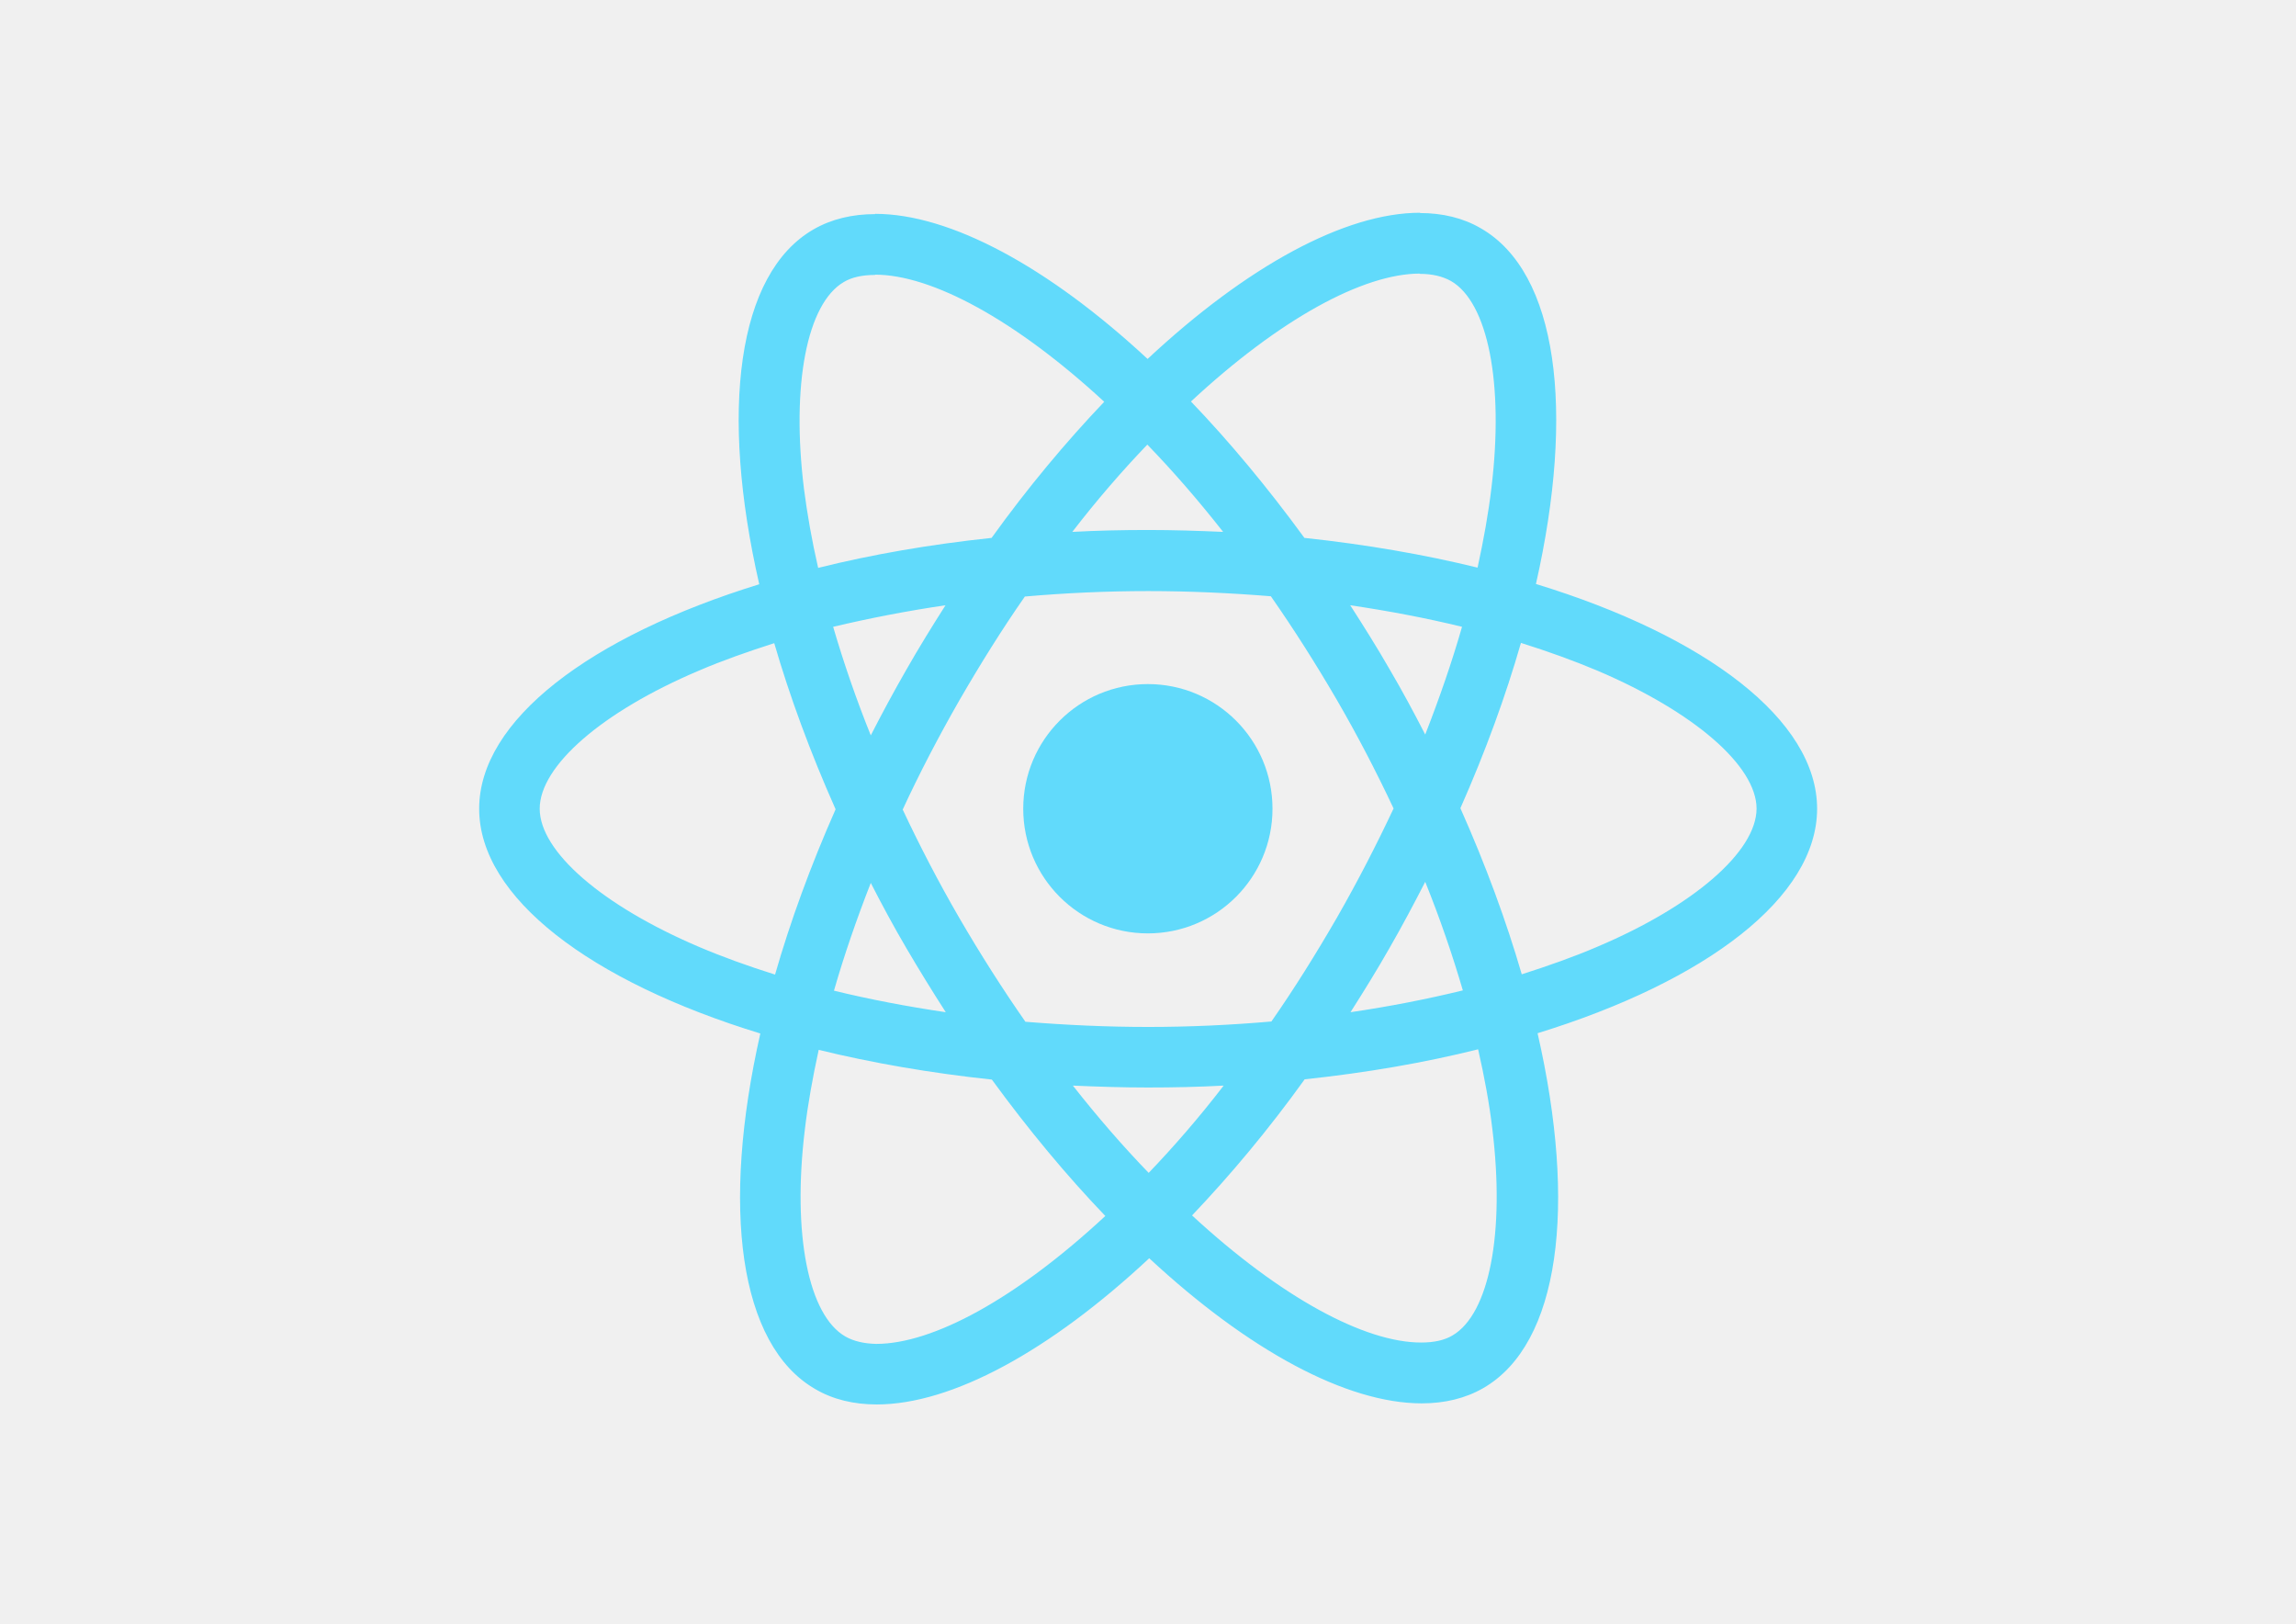
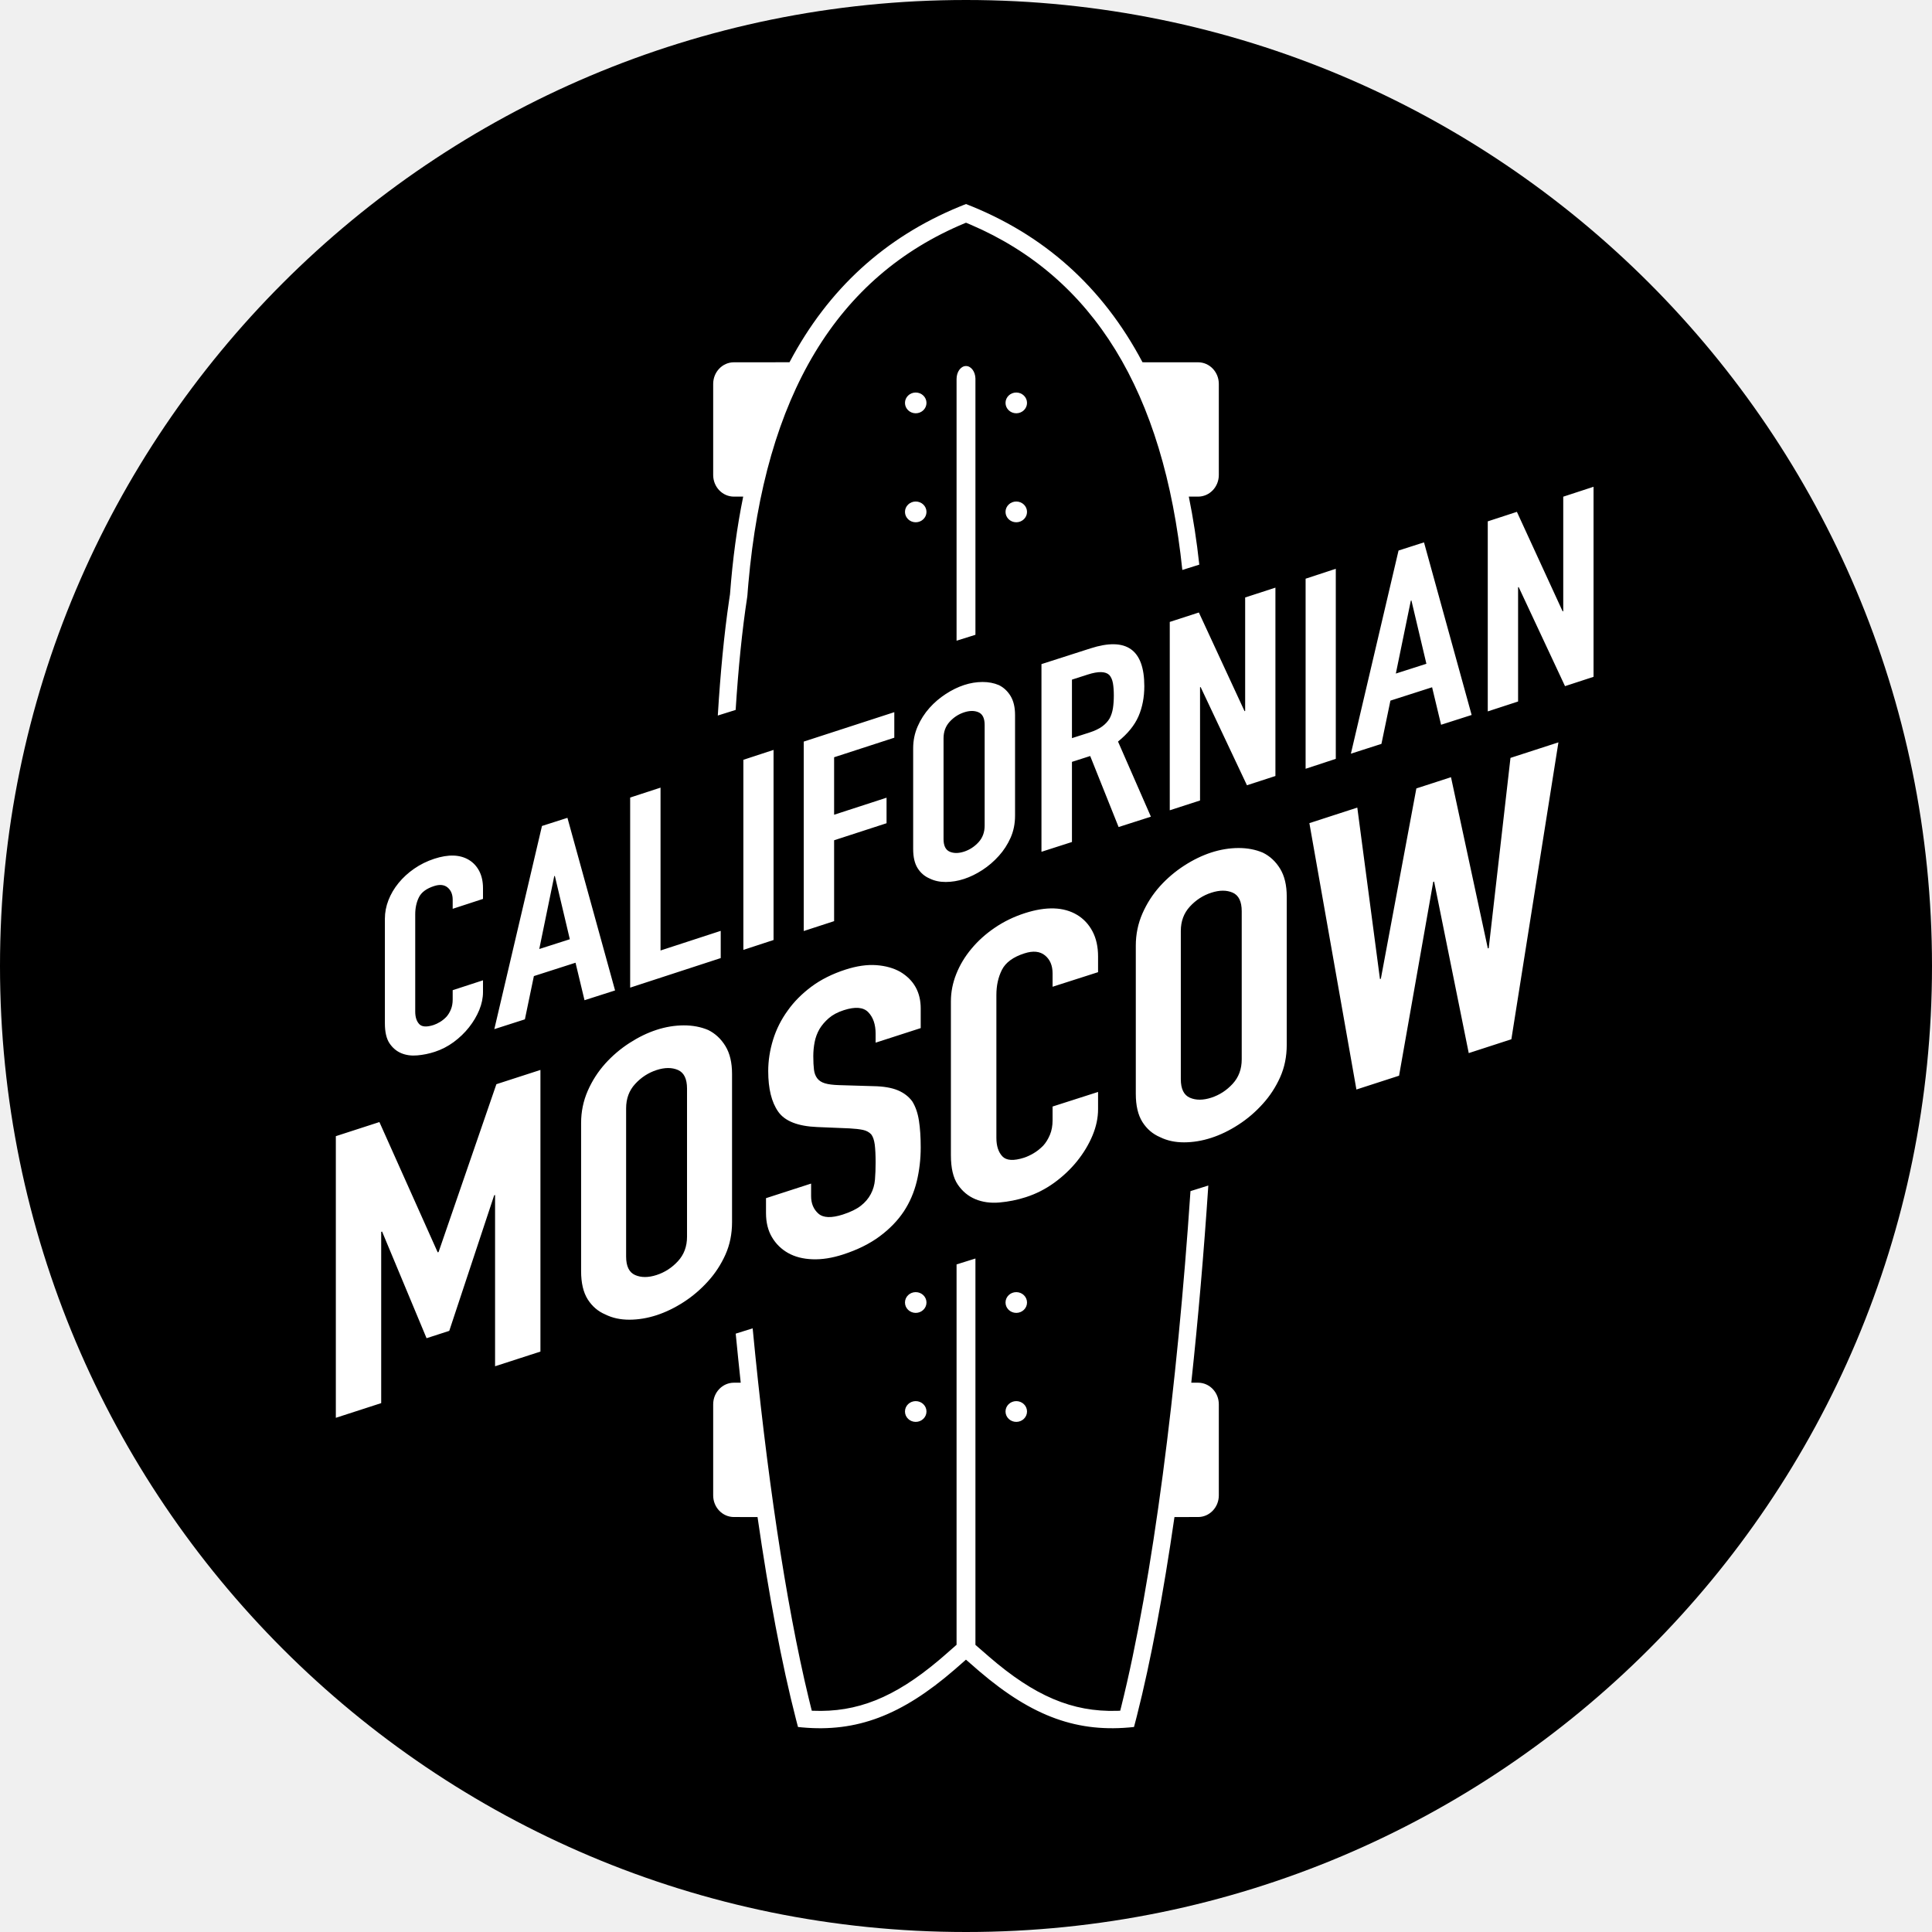
- <svg xmlns="http://www.w3.org/2000/svg" viewBox="0 0 841.9 595.3">
-   <g fill="#61DAFB">
-     <path d="M666.3 296.5c0-32.5-40.7-63.3-103.1-82.4 14.4-63.6 8-114.2-20.2-130.4-6.5-3.8-14.1-5.6-22.4-5.6v22.3c4.6 0 8.3.9 11.4 2.6 13.6 7.8 19.5 37.5 14.9 75.7-1.1 9.4-2.9 19.3-5.1 29.4-19.6-4.8-41-8.5-63.5-10.9-13.5-18.5-27.5-35.3-41.6-50 32.6-30.3 63.2-46.9 84-46.9V78c-27.5 0-63.5 19.6-99.9 53.6-36.4-33.8-72.4-53.2-99.9-53.2v22.3c20.7 0 51.4 16.5 84 46.6-14 14.7-28 31.4-41.3 49.9-22.6 2.4-44 6.1-63.6 11-2.3-10-4-19.7-5.2-29-4.7-38.2 1.1-67.9 14.6-75.8 3-1.8 6.9-2.6 11.5-2.6V78.5c-8.4 0-16 1.8-22.6 5.6-28.1 16.2-34.4 66.7-19.9 130.1-62.2 19.2-102.7 49.9-102.7 82.3 0 32.5 40.7 63.3 103.1 82.4-14.4 63.6-8 114.2 20.2 130.4 6.5 3.8 14.1 5.6 22.5 5.6 27.5 0 63.5-19.6 99.9-53.6 36.4 33.8 72.4 53.2 99.9 53.2 8.4 0 16-1.8 22.6-5.6 28.1-16.2 34.4-66.7 19.9-130.1 62-19.1 102.5-49.9 102.5-82.3zm-130.2-66.7c-3.7 12.9-8.3 26.2-13.5 39.5-4.1-8-8.4-16-13.1-24-4.6-8-9.5-15.8-14.4-23.4 14.2 2.1 27.9 4.7 41 7.9zm-45.8 106.5c-7.8 13.5-15.8 26.3-24.1 38.2-14.9 1.3-30 2-45.2 2-15.1 0-30.2-.7-45-1.9-8.3-11.9-16.4-24.6-24.2-38-7.6-13.1-14.5-26.4-20.8-39.8 6.2-13.4 13.2-26.8 20.7-39.9 7.8-13.5 15.8-26.3 24.1-38.2 14.9-1.3 30-2 45.2-2 15.1 0 30.2.7 45 1.9 8.3 11.9 16.4 24.6 24.2 38 7.6 13.1 14.5 26.4 20.8 39.8-6.3 13.4-13.2 26.8-20.7 39.9zm32.3-13c5.4 13.4 10 26.8 13.8 39.8-13.1 3.2-26.9 5.9-41.2 8 4.9-7.7 9.8-15.6 14.4-23.7 4.6-8 8.9-16.1 13-24.1zM421.2 430c-9.3-9.6-18.6-20.3-27.8-32 9 .4 18.2.7 27.5.7 9.4 0 18.7-.2 27.8-.7-9 11.7-18.3 22.4-27.5 32zm-74.4-58.9c-14.2-2.1-27.9-4.7-41-7.9 3.7-12.9 8.3-26.2 13.5-39.5 4.1 8 8.4 16 13.1 24 4.7 8 9.5 15.8 14.4 23.4zM420.7 163c9.3 9.6 18.6 20.3 27.8 32-9-.4-18.2-.7-27.5-.7-9.4 0-18.7.2-27.8.7 9-11.7 18.3-22.4 27.5-32zm-74 58.9c-4.9 7.7-9.8 15.6-14.4 23.7-4.6 8-8.9 16-13 24-5.4-13.4-10-26.8-13.8-39.8 13.1-3.1 26.9-5.8 41.2-7.9zm-90.5 125.2c-35.4-15.1-58.3-34.9-58.3-50.6 0-15.7 22.9-35.6 58.3-50.6 8.6-3.7 18-7 27.7-10.1 5.7 19.6 13.2 40 22.5 60.9-9.2 20.8-16.6 41.1-22.2 60.6-9.9-3.1-19.3-6.5-28-10.2zM310 490c-13.6-7.8-19.5-37.5-14.9-75.7 1.1-9.4 2.9-19.3 5.1-29.4 19.6 4.8 41 8.5 63.5 10.9 13.5 18.5 27.5 35.3 41.6 50-32.6 30.3-63.2 46.9-84 46.9-4.5-.1-8.3-1-11.3-2.7zm237.2-76.2c4.7 38.2-1.1 67.9-14.6 75.8-3 1.8-6.9 2.6-11.5 2.6-20.7 0-51.4-16.5-84-46.6 14-14.7 28-31.4 41.3-49.9 22.6-2.4 44-6.1 63.6-11 2.3 10.1 4.1 19.8 5.2 29.1zm38.5-66.7c-8.6 3.7-18 7-27.7 10.1-5.7-19.6-13.2-40-22.5-60.9 9.2-20.8 16.6-41.1 22.2-60.6 9.9 3.1 19.3 6.5 28.1 10.2 35.4 15.1 58.3 34.9 58.3 50.6-.1 15.7-23 35.6-58.4 50.6zM320.8 78.4z" />
-     <circle cx="420.9" cy="296.5" r="45.7" />
-     <path d="M520.5 78.1z" />
+ <svg xmlns="http://www.w3.org/2000/svg" width="512px" height="512px" viewBox="0 0 512 512" version="1.1">
+   <g stroke="none" stroke-width="1" fill="none" fill-rule="evenodd">
+     <circle id="Oval" fill="#000000" cx="256" cy="256" r="256" />
+     <path d="M320.215,314.177 C319.042,331.893 317.522,349.529 315.701,366.434 L317.508,366.431 C320.541,366.431 323,368.996 323,372.161 L323,396.297 C323,399.462 320.541,402.028 317.508,402.028 L311.246,402.031 C308.346,422.095 304.995,440.131 301.29,454.719 L301.048,455.665 L300.522,457.668 L300.498,457.672 C285.729,459.285 273.734,455.032 259.59,442.951 L259.071,442.506 L255.992,439.827 L253.49,442.017 L252.921,442.512 C238.904,454.629 227.036,459.083 212.602,457.782 L212.059,457.73 L211.477,457.669 L210.952,455.665 C207.151,440.915 203.717,422.532 200.754,402.033 L194.492,402.028 C191.459,402.028 189,399.462 189,396.297 L189,372.161 C189,368.996 191.459,366.431 194.492,366.431 L196.299,366.431 C195.837,362.141 195.394,357.803 194.971,353.429 L199.463,352.022 C203.051,389.561 208.148,424.527 214.329,450.119 L214.871,452.328 L215.131,453.354 L215.428,453.369 C227.109,453.851 236.992,449.911 248.751,440.019 L249.295,439.558 L249.877,439.058 L250.435,438.573 L253.5,435.889 L253.5,335.085 L258.5,333.518 L258.5,435.907 L262.104,439.042 C274.164,449.467 284.161,453.722 295.961,453.39 L296.498,453.372 L296.868,453.354 L297.118,452.372 C305.522,418.678 311.996,367.548 315.488,315.659 L320.215,314.177 Z M242.677,371.312 C244.251,371.312 245.526,372.544 245.526,374.063 C245.526,375.582 244.251,376.814 242.677,376.814 C241.103,376.814 239.828,375.582 239.828,374.063 C239.828,372.544 241.103,371.312 242.677,371.312 Z M269.323,371.312 C270.897,371.312 272.172,372.544 272.172,374.063 C272.172,375.582 270.897,376.814 269.323,376.814 C267.749,376.814 266.474,375.582 266.474,374.063 C266.474,372.544 267.749,371.312 269.323,371.312 Z M143.22,283.545 L143.22,358.181 L131.199,362.072 L131.199,316.689 L130.963,316.764 L119.06,352.691 L113.043,354.64 L101.258,326.378 L101.021,326.453 L101.021,371.842 L89,375.734 L89,301.098 L100.548,297.357 L115.992,331.88 L116.228,331.804 L131.548,287.324 L143.22,283.545 Z M181.192,271.733 C183.57,271.727 185.737,272.139 187.682,272.963 C189.559,273.894 191.078,275.311 192.251,277.228 C193.418,279.145 193.999,281.605 193.999,284.602 L193.999,323.871 C193.999,327.005 193.418,329.871 192.251,332.481 C191.078,335.091 189.559,337.426 187.682,339.499 C185.737,341.666 183.57,343.52 181.192,345.056 C178.815,346.592 176.413,347.754 174.005,348.54 C171.584,349.327 169.182,349.727 166.805,349.733 C164.422,349.739 162.304,349.284 160.433,348.353 C158.482,347.529 156.926,346.193 155.752,344.345 C154.585,342.49 153.999,340.005 153.999,336.87 L153.999,297.602 C153.999,294.605 154.585,291.77 155.752,289.092 C156.926,286.413 158.482,283.99 160.433,281.824 C162.304,279.757 164.422,277.952 166.805,276.41 C169.182,274.874 171.584,273.706 174.005,272.92 C176.413,272.133 178.815,271.746 181.192,271.733 Z M242.677,342.429 C244.251,342.429 245.526,343.66 245.526,345.179 C245.526,346.699 244.251,347.93 242.677,347.93 C241.103,347.93 239.828,346.699 239.828,345.179 C239.828,343.66 241.103,342.429 242.677,342.429 Z M269.323,342.429 C270.897,342.429 272.172,343.66 272.172,345.179 C272.172,346.699 270.897,347.93 269.323,347.93 C267.749,347.93 266.474,346.699 266.474,345.179 C266.474,343.66 267.749,342.429 269.323,342.429 Z M174.005,283.572 C171.819,284.284 169.923,285.514 168.33,287.25 C166.725,288.985 165.928,291.146 165.928,293.718 L165.928,332.993 C165.928,335.572 166.725,337.208 168.33,337.907 C169.923,338.6 171.819,338.6 174.005,337.888 C176.185,337.183 178.074,335.953 179.673,334.217 C181.266,332.481 182.069,330.327 182.069,327.748 L182.069,288.48 C182.069,285.901 181.266,284.259 179.673,283.559 C178.074,282.866 176.185,282.866 174.005,283.572 Z M232.226,255.773 C234.687,255.954 236.808,256.544 238.607,257.564 C242.199,259.727 243.999,262.959 243.999,267.261 L243.999,272.458 L232.047,276.318 L232.047,273.925 C232.047,271.5 231.404,269.611 230.112,268.262 C228.825,266.907 226.661,266.726 223.619,267.709 C221.975,268.237 220.651,268.946 219.637,269.828 C218.623,270.711 217.801,271.668 217.177,272.7 C216.546,273.807 216.119,274.963 215.884,276.188 C215.649,277.406 215.532,278.637 215.532,279.886 C215.532,281.341 215.594,282.541 215.711,283.467 C215.822,284.405 216.119,285.176 216.589,285.785 C217.059,286.395 217.739,286.836 218.636,287.097 C219.532,287.364 220.763,287.52 222.327,287.569 L231.466,287.843 C234.118,287.887 236.27,288.253 237.908,288.931 C239.547,289.615 240.833,290.603 241.773,291.896 C242.632,293.282 243.22,294.979 243.529,296.993 C243.844,299.007 243.999,301.363 243.999,304.067 C243.999,307.188 243.646,310.197 242.948,313.093 C242.237,315.99 241.105,318.626 239.547,321 C237.908,323.475 235.757,325.688 233.104,327.658 C230.452,329.622 227.206,331.226 223.384,332.463 C220.491,333.396 217.801,333.818 215.303,333.719 C212.799,333.626 210.653,333.072 208.854,332.059 C207.061,331.046 205.633,329.654 204.582,327.876 C203.53,326.104 202.999,323.972 202.999,321.473 L202.999,317.526 L214.951,313.659 L214.951,316.991 C214.951,318.937 215.594,320.472 216.88,321.616 C218.172,322.76 220.336,322.84 223.384,321.858 C225.412,321.199 226.995,320.429 228.127,319.54 C229.258,318.663 230.136,317.631 230.761,316.456 C231.385,315.288 231.762,314.001 231.874,312.615 C231.991,311.222 232.047,309.699 232.047,308.033 C232.047,306.094 231.966,304.521 231.818,303.321 C231.657,302.128 231.348,301.22 230.878,300.611 C230.328,300.027 229.611,299.641 228.714,299.443 C227.811,299.25 226.618,299.113 225.14,299.032 L216.589,298.678 C211.439,298.473 207.982,297.111 206.226,294.594 C204.464,292.076 203.586,288.502 203.586,283.852 C203.586,281.08 204.019,278.307 204.872,275.535 C205.732,272.756 207.024,270.195 208.737,267.833 C210.381,265.502 212.471,263.394 215.006,261.492 C217.541,259.603 220.571,258.08 224.083,256.948 C227.051,255.991 229.765,255.599 232.226,255.773 Z M285.446,242.455 C287.174,243.494 288.534,244.95 289.52,246.816 C290.506,248.683 290.999,250.904 290.999,253.473 L290.999,257.636 L278.945,261.499 L278.945,257.959 C278.945,255.875 278.271,254.288 276.936,253.193 C275.595,252.098 273.779,251.912 271.502,252.646 C268.501,253.604 266.517,255.06 265.525,257.007 C264.545,258.948 264.053,261.169 264.053,263.671 L264.053,301.554 C264.053,303.707 264.589,305.337 265.65,306.457 C266.71,307.57 268.619,307.688 271.383,306.805 C272.163,306.55 273.012,306.158 273.923,305.623 C274.827,305.088 275.67,304.416 276.462,303.613 C277.173,302.829 277.76,301.877 278.234,300.751 C278.708,299.631 278.945,298.337 278.945,296.882 L278.945,293.242 L290.999,289.378 L290.999,293.957 C290.999,296.247 290.506,298.574 289.52,300.932 C288.534,303.296 287.174,305.554 285.446,307.707 C283.712,309.86 281.684,311.77 279.363,313.456 C277.036,315.136 274.534,316.405 271.851,317.264 C269.568,317.998 267.241,318.464 264.876,318.67 C262.518,318.875 260.39,318.582 258.5,317.799 C256.609,317.015 255.05,315.727 253.827,313.935 C252.61,312.143 251.999,309.549 251.999,306.145 L251.999,265.35 C251.999,262.924 252.467,260.516 253.415,258.127 C254.363,255.744 255.698,253.511 257.439,251.433 C259.167,249.348 261.232,247.488 263.641,245.852 C266.043,244.216 268.701,242.928 271.62,241.988 C277.285,240.172 281.902,240.327 285.446,242.455 Z M328.192,224.733 C330.57,224.727 332.737,225.139 334.682,225.97 C336.559,226.894 338.078,228.311 339.251,230.228 C340.418,232.151 340.999,234.605 340.999,237.602 L340.999,276.871 C340.999,280.005 340.418,282.871 339.251,285.481 C338.078,288.091 336.559,290.426 334.682,292.499 C332.737,294.672 330.57,296.52 328.192,298.056 C325.815,299.599 323.413,300.76 321.005,301.54 C318.584,302.327 316.182,302.727 313.805,302.733 C311.428,302.739 309.304,302.284 307.433,301.359 C305.482,300.529 303.926,299.193 302.752,297.345 C301.585,295.49 300.999,293.005 300.999,289.87 L300.999,250.602 C300.999,247.605 301.585,244.77 302.752,242.092 C303.926,239.413 305.482,236.99 307.433,234.824 C309.304,232.757 311.428,230.952 313.805,229.41 C316.182,227.874 318.584,226.706 321.005,225.92 C323.413,225.139 325.815,224.746 328.192,224.733 Z M321.005,236.578 C318.819,237.284 316.923,238.514 315.33,240.25 C313.731,241.985 312.928,244.146 312.928,246.718 L312.928,285.993 C312.928,288.572 313.731,290.208 315.33,290.907 C316.923,291.606 318.819,291.6 321.005,290.895 C323.185,290.183 325.074,288.959 326.673,287.217 C328.266,285.481 329.069,283.327 329.069,280.748 L329.069,241.48 C329.069,238.901 328.266,237.259 326.673,236.559 C325.074,235.866 323.185,235.866 321.005,236.578 Z M412.999,196.733 L400.528,275.416 L389.231,279.082 L380.058,233.627 L379.822,233.696 L370.767,285.073 L359.463,288.733 L346.999,218.141 L359.699,214.018 L365.705,259.454 L365.941,259.378 L375.35,208.941 L384.529,205.964 L394.292,251.338 L394.528,251.263 L400.292,200.851 L412.999,196.733 Z M124.297,227.904 C125.451,228.606 126.358,229.597 127.018,230.864 C127.672,232.137 127.999,233.643 127.999,235.386 L127.999,238.221 L119.966,240.843 L119.966,238.441 C119.966,237.023 119.515,235.944 118.627,235.198 C117.732,234.452 116.523,234.326 114.999,234.828 C113,235.48 111.679,236.465 111.019,237.788 C110.365,239.112 110.038,240.623 110.038,242.317 L110.038,268.062 C110.038,269.524 110.39,270.634 111.099,271.393 C111.809,272.151 113.086,272.227 114.925,271.631 C115.443,271.455 116.011,271.192 116.615,270.828 C117.22,270.464 117.781,270.007 118.306,269.461 C118.781,268.928 119.176,268.282 119.49,267.517 C119.805,266.758 119.966,265.88 119.966,264.889 L119.966,262.411 L127.999,259.79 L127.999,262.901 C127.999,264.456 127.672,266.036 127.018,267.642 C126.358,269.248 125.451,270.784 124.297,272.246 C123.143,273.707 121.792,275.005 120.243,276.153 C118.688,277.294 117.022,278.154 115.239,278.737 C113.715,279.239 112.161,279.552 110.587,279.69 C109.008,279.828 107.595,279.634 106.336,279.107 C105.071,278.574 104.035,277.696 103.22,276.479 C102.406,275.256 101.999,273.494 101.999,271.186 L101.999,243.458 C101.999,241.809 102.313,240.178 102.943,238.553 C103.578,236.929 104.467,235.418 105.627,234 C106.78,232.589 108.156,231.322 109.761,230.212 C111.365,229.096 113.135,228.224 115.079,227.584 C118.861,226.349 121.934,226.461 124.297,227.904 Z M150.375,216.733 L162.999,262.476 L154.902,265.068 L152.521,255.133 L141.483,258.674 L139.101,270.135 L130.999,272.733 L143.628,218.891 L150.375,216.733 Z M175.048,208.733 L175.048,251.889 L190.999,246.687 L190.999,253.903 L166.999,261.733 L166.999,211.356 L175.048,208.733 Z M204.999,198.733 L204.999,249.11 L196.999,251.733 L196.999,201.356 L204.999,198.733 Z M147.042,232.132 L146.881,232.187 L142.913,251.499 L151.01,248.907 L147.042,232.132 Z M236.999,188.733 L236.999,195.499 L221.048,200.682 L221.048,215.914 L234.946,211.399 L234.946,218.165 L221.048,222.679 L221.048,244.113 L212.999,246.733 L212.999,196.53 L236.999,188.733 Z M260.355,180.733 C261.957,180.727 263.416,181.004 264.733,181.57 C266,182.2 267.026,183.157 267.818,184.46 C268.603,185.769 268.999,187.437 268.999,189.47 L268.999,216.159 C268.999,218.293 268.603,220.238 267.818,222.013 C267.026,223.788 266,225.374 264.733,226.784 C263.416,228.257 261.957,229.509 260.355,230.554 C258.748,231.599 257.128,232.392 255.496,232.927 C253.87,233.462 252.244,233.727 250.642,233.733 C249.035,233.739 247.6,233.431 246.339,232.801 C245.022,232.235 243.971,231.329 243.18,230.076 C242.388,228.817 241.999,227.124 241.999,224.99 L241.999,198.308 C241.999,196.268 242.388,194.342 243.18,192.523 C243.971,190.704 245.022,189.061 246.339,187.588 C247.6,186.178 249.035,184.957 250.642,183.912 C252.244,182.867 253.87,182.074 255.496,181.539 C257.128,181.004 258.748,180.74 260.355,180.733 Z M255.496,188.778 C254.024,189.262 252.744,190.093 251.669,191.27 C250.587,192.454 250.049,193.92 250.049,195.67 L250.049,222.359 C250.049,224.109 250.587,225.223 251.669,225.701 C252.744,226.173 254.024,226.167 255.496,225.689 C256.973,225.204 258.247,224.373 259.329,223.19 C260.405,222.013 260.943,220.546 260.943,218.796 L260.943,192.107 C260.943,190.358 260.405,189.243 259.329,188.765 C258.247,188.293 256.973,188.293 255.496,188.778 Z M303.255,181.85 C303.255,184.78 302.74,187.443 301.716,189.816 C300.679,192.201 298.874,194.431 296.286,196.519 L304.999,216.429 L296.441,219.173 L288.913,200.353 L284.079,201.902 L284.079,223.138 L275.999,225.733 L275.999,175.996 L288.994,171.826 C298.501,168.772 303.255,172.118 303.255,181.85 Z M337.999,155.733 L337.999,205.65 L330.454,208.1 L318.178,182.075 L318.024,182.125 L318.024,212.134 L309.999,214.733 L309.999,164.816 L317.71,162.317 L329.819,188.466 L329.979,188.41 L329.979,158.338 L337.999,155.733 Z M353.999,150.733 L353.999,201.104 L345.999,203.733 L345.999,153.362 L353.999,150.733 Z M377.375,143.733 L389.999,189.476 L381.902,192.068 L379.521,182.133 L368.477,185.674 L366.095,197.135 L357.999,199.733 L370.628,145.898 L377.375,143.733 Z M288.28,178.758 L284.079,180.109 L284.079,195.614 L288.677,194.14 C290.105,193.682 291.234,193.143 292.084,192.523 C292.928,191.904 293.592,191.191 294.064,190.386 C294.486,189.599 294.778,188.701 294.939,187.697 C295.094,186.694 295.175,185.56 295.175,184.303 C295.175,183.045 295.094,181.967 294.939,181.063 C294.778,180.158 294.461,179.434 293.983,178.888 C292.984,177.91 291.079,177.86 288.28,178.758 Z M255.816,54 C276.539,62.019 292.197,75.985 302.776,96.003 L317.508,96.011 C320.541,96.011 323,98.577 323,101.742 L323,125.878 C323,129.043 320.541,131.609 317.508,131.609 L315.045,131.606 C316.213,137.326 317.14,143.336 317.825,149.637 L313.329,151.045 C308.385,103.664 289.739,73.505 257.308,59.571 L256.275,59.135 L256,59.022 L255.746,59.126 C221.843,73.207 202.735,104.668 198.325,154.641 L198.196,156.161 L198.075,157.708 L198.058,157.884 L198.005,158.316 C196.676,166.959 195.666,177.018 194.954,188.14 L190.224,189.623 C190.914,178.297 191.905,167.992 193.222,159.056 L193.437,157.622 L193.467,157.366 C194.155,148.209 195.318,139.624 196.955,131.608 L194.492,131.609 C191.459,131.609 189,129.043 189,125.878 L189,101.742 C189,98.577 191.459,96.011 194.492,96.011 L209.226,96.001 C219.489,76.586 234.533,62.862 254.351,54.731 L255.069,54.44 L255.998,54.072 L255.816,54 Z M422.306,129 L422.306,179.364 L414.746,181.835 L402.462,155.578 L402.308,155.628 L402.308,185.906 L394.272,188.528 L394.272,138.164 L401.993,135.643 L414.117,162.02 L414.277,161.969 L414.277,131.628 L422.306,129 Z M374.042,159.132 L373.881,159.187 L369.913,178.499 L378.01,175.907 L374.042,159.132 Z M256,97 C257.331,97 258.42,98.431 258.496,100.236 L258.5,100.439 L258.5,168.228 L253.5,169.795 L253.5,100.439 C253.5,98.539 254.619,97 256,97 Z M242.677,132.907 C244.251,132.907 245.526,134.139 245.526,135.658 C245.526,137.177 244.251,138.409 242.677,138.409 C241.103,138.409 239.828,137.177 239.828,135.658 C239.828,134.139 241.103,132.907 242.677,132.907 Z M269.323,132.907 C270.897,132.907 272.172,134.139 272.172,135.658 C272.172,137.177 270.897,138.409 269.323,138.409 C267.749,138.409 266.474,137.177 266.474,135.658 C266.474,134.139 267.749,132.907 269.323,132.907 Z M269.323,104.023 C270.897,104.023 272.172,105.255 272.172,106.774 C272.172,108.293 270.897,109.525 269.323,109.525 C267.749,109.525 266.474,108.293 266.474,106.774 C266.474,105.255 267.749,104.023 269.323,104.023 Z M242.677,104.023 C244.251,104.023 245.526,105.255 245.526,106.774 C245.526,108.293 244.251,109.525 242.677,109.525 C241.103,109.525 239.828,108.293 239.828,106.774 C239.828,105.255 241.103,104.023 242.677,104.023 Z" id="Combined-Shape" fill="#FFFFFF" fill-rule="nonzero" />
  </g>
</svg>
